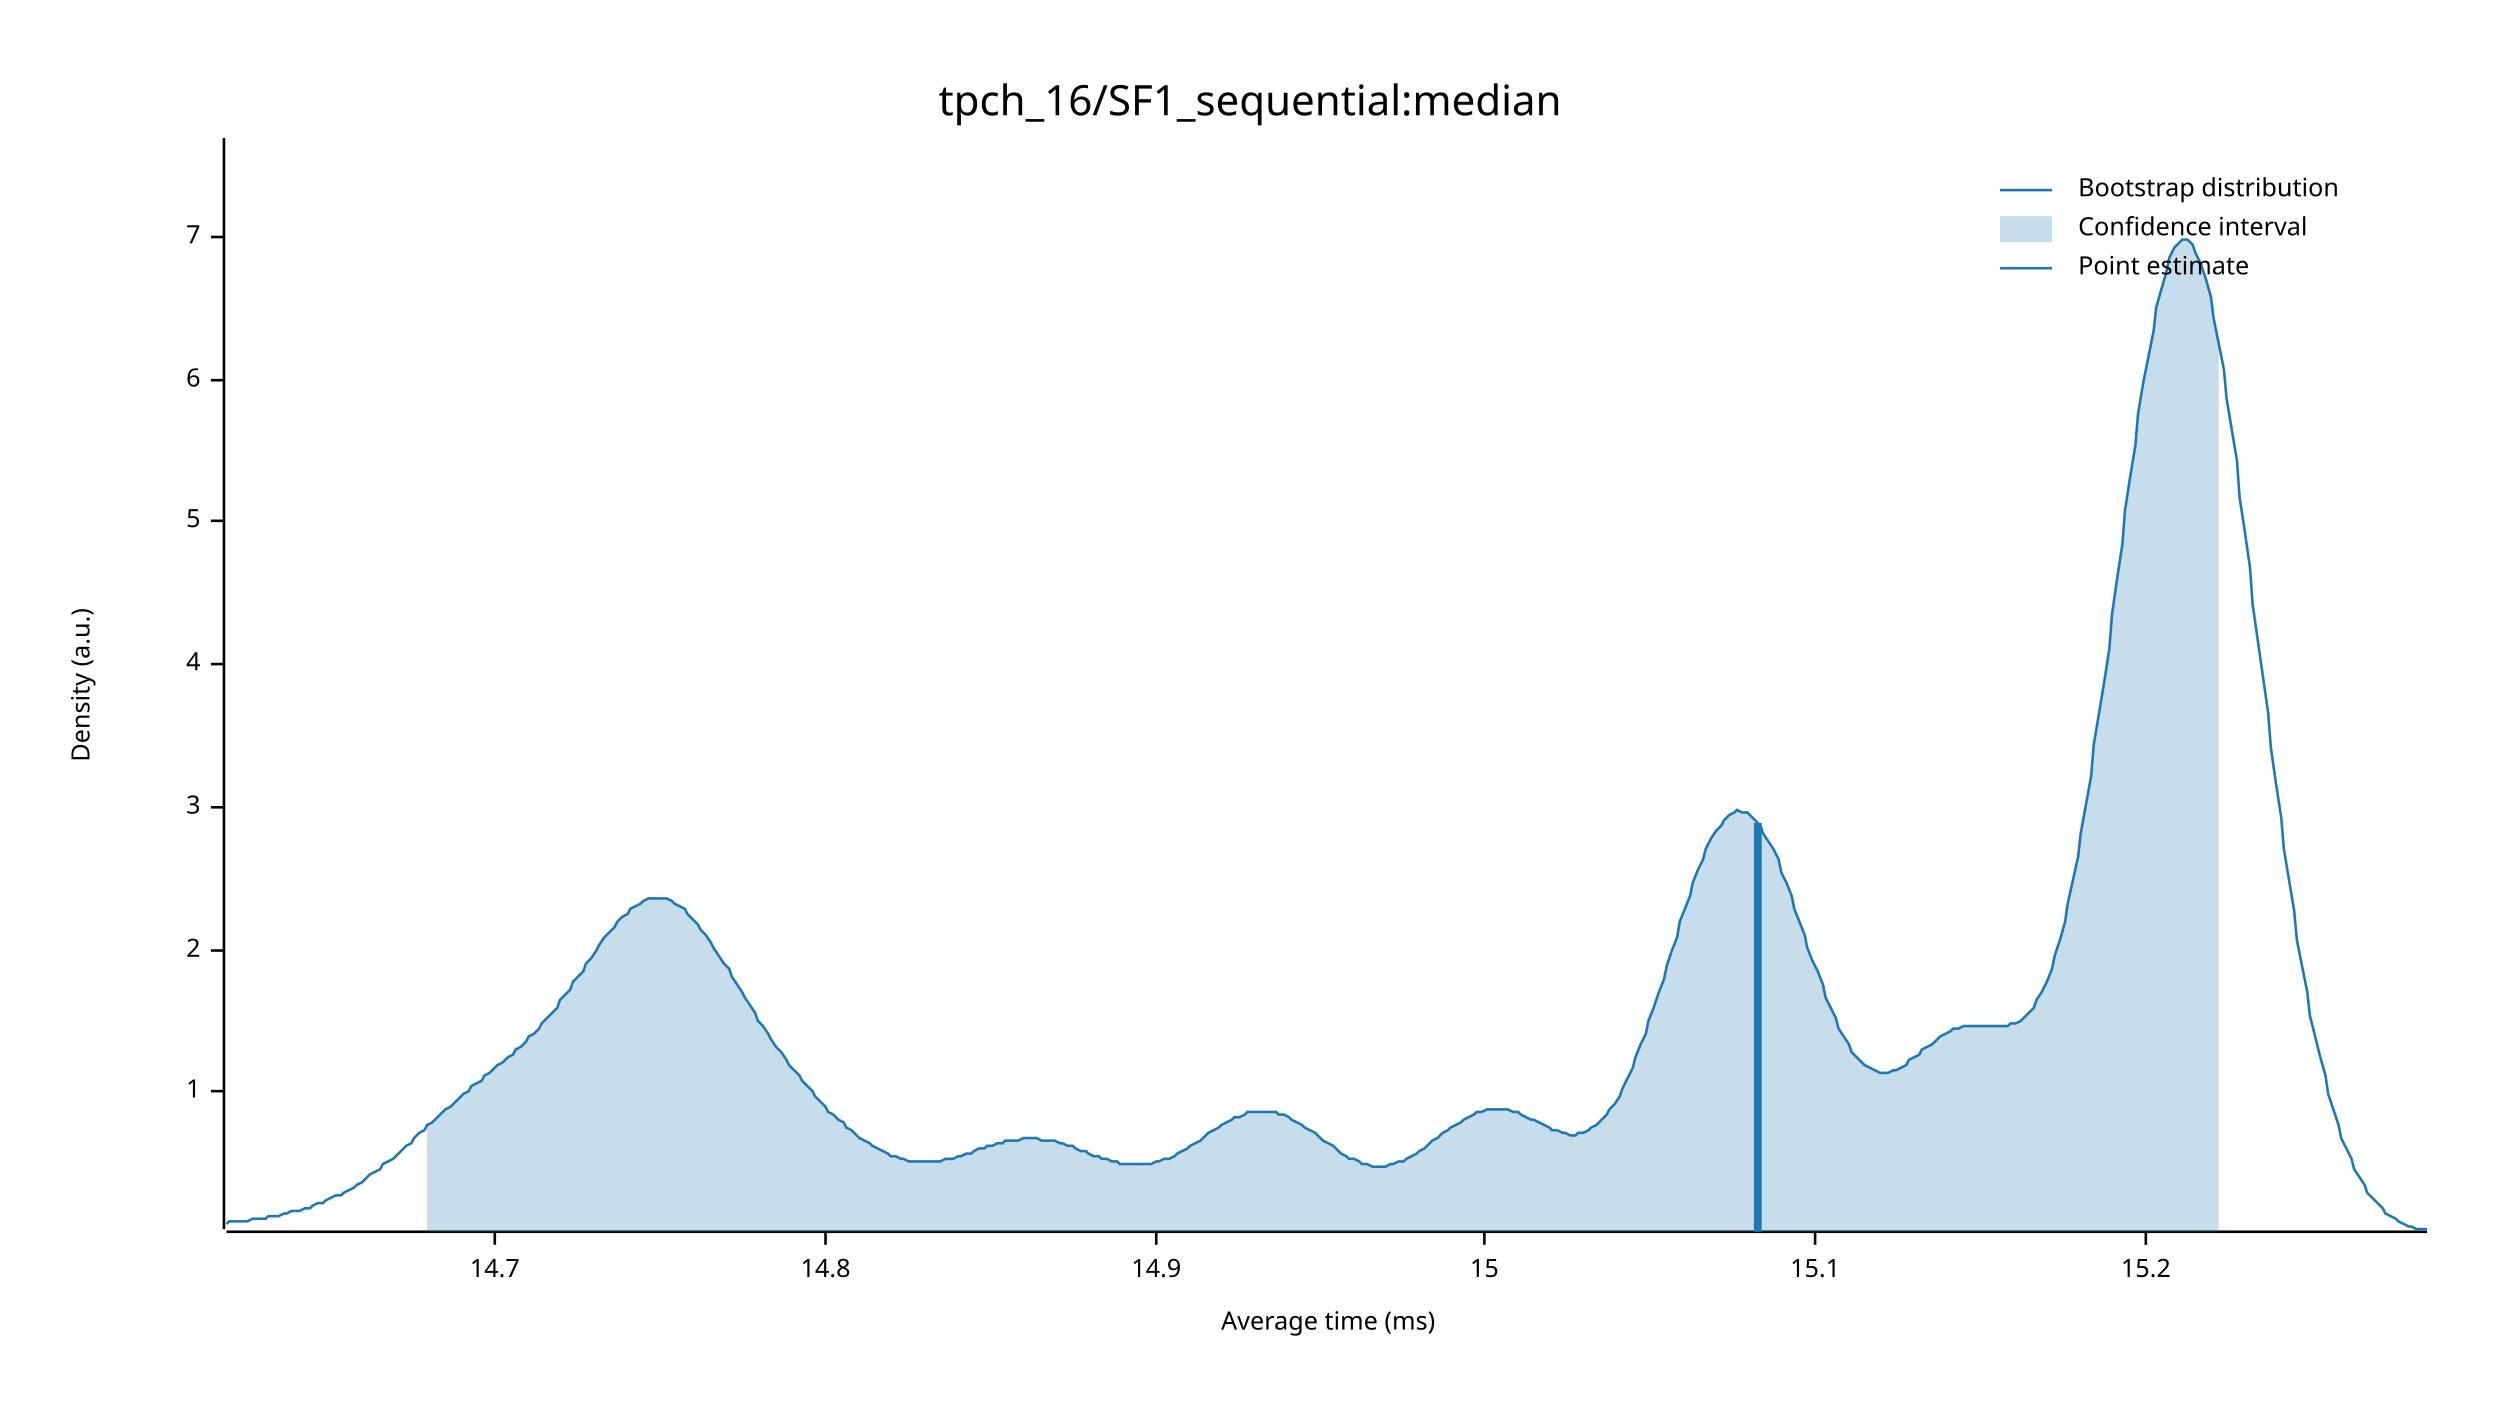
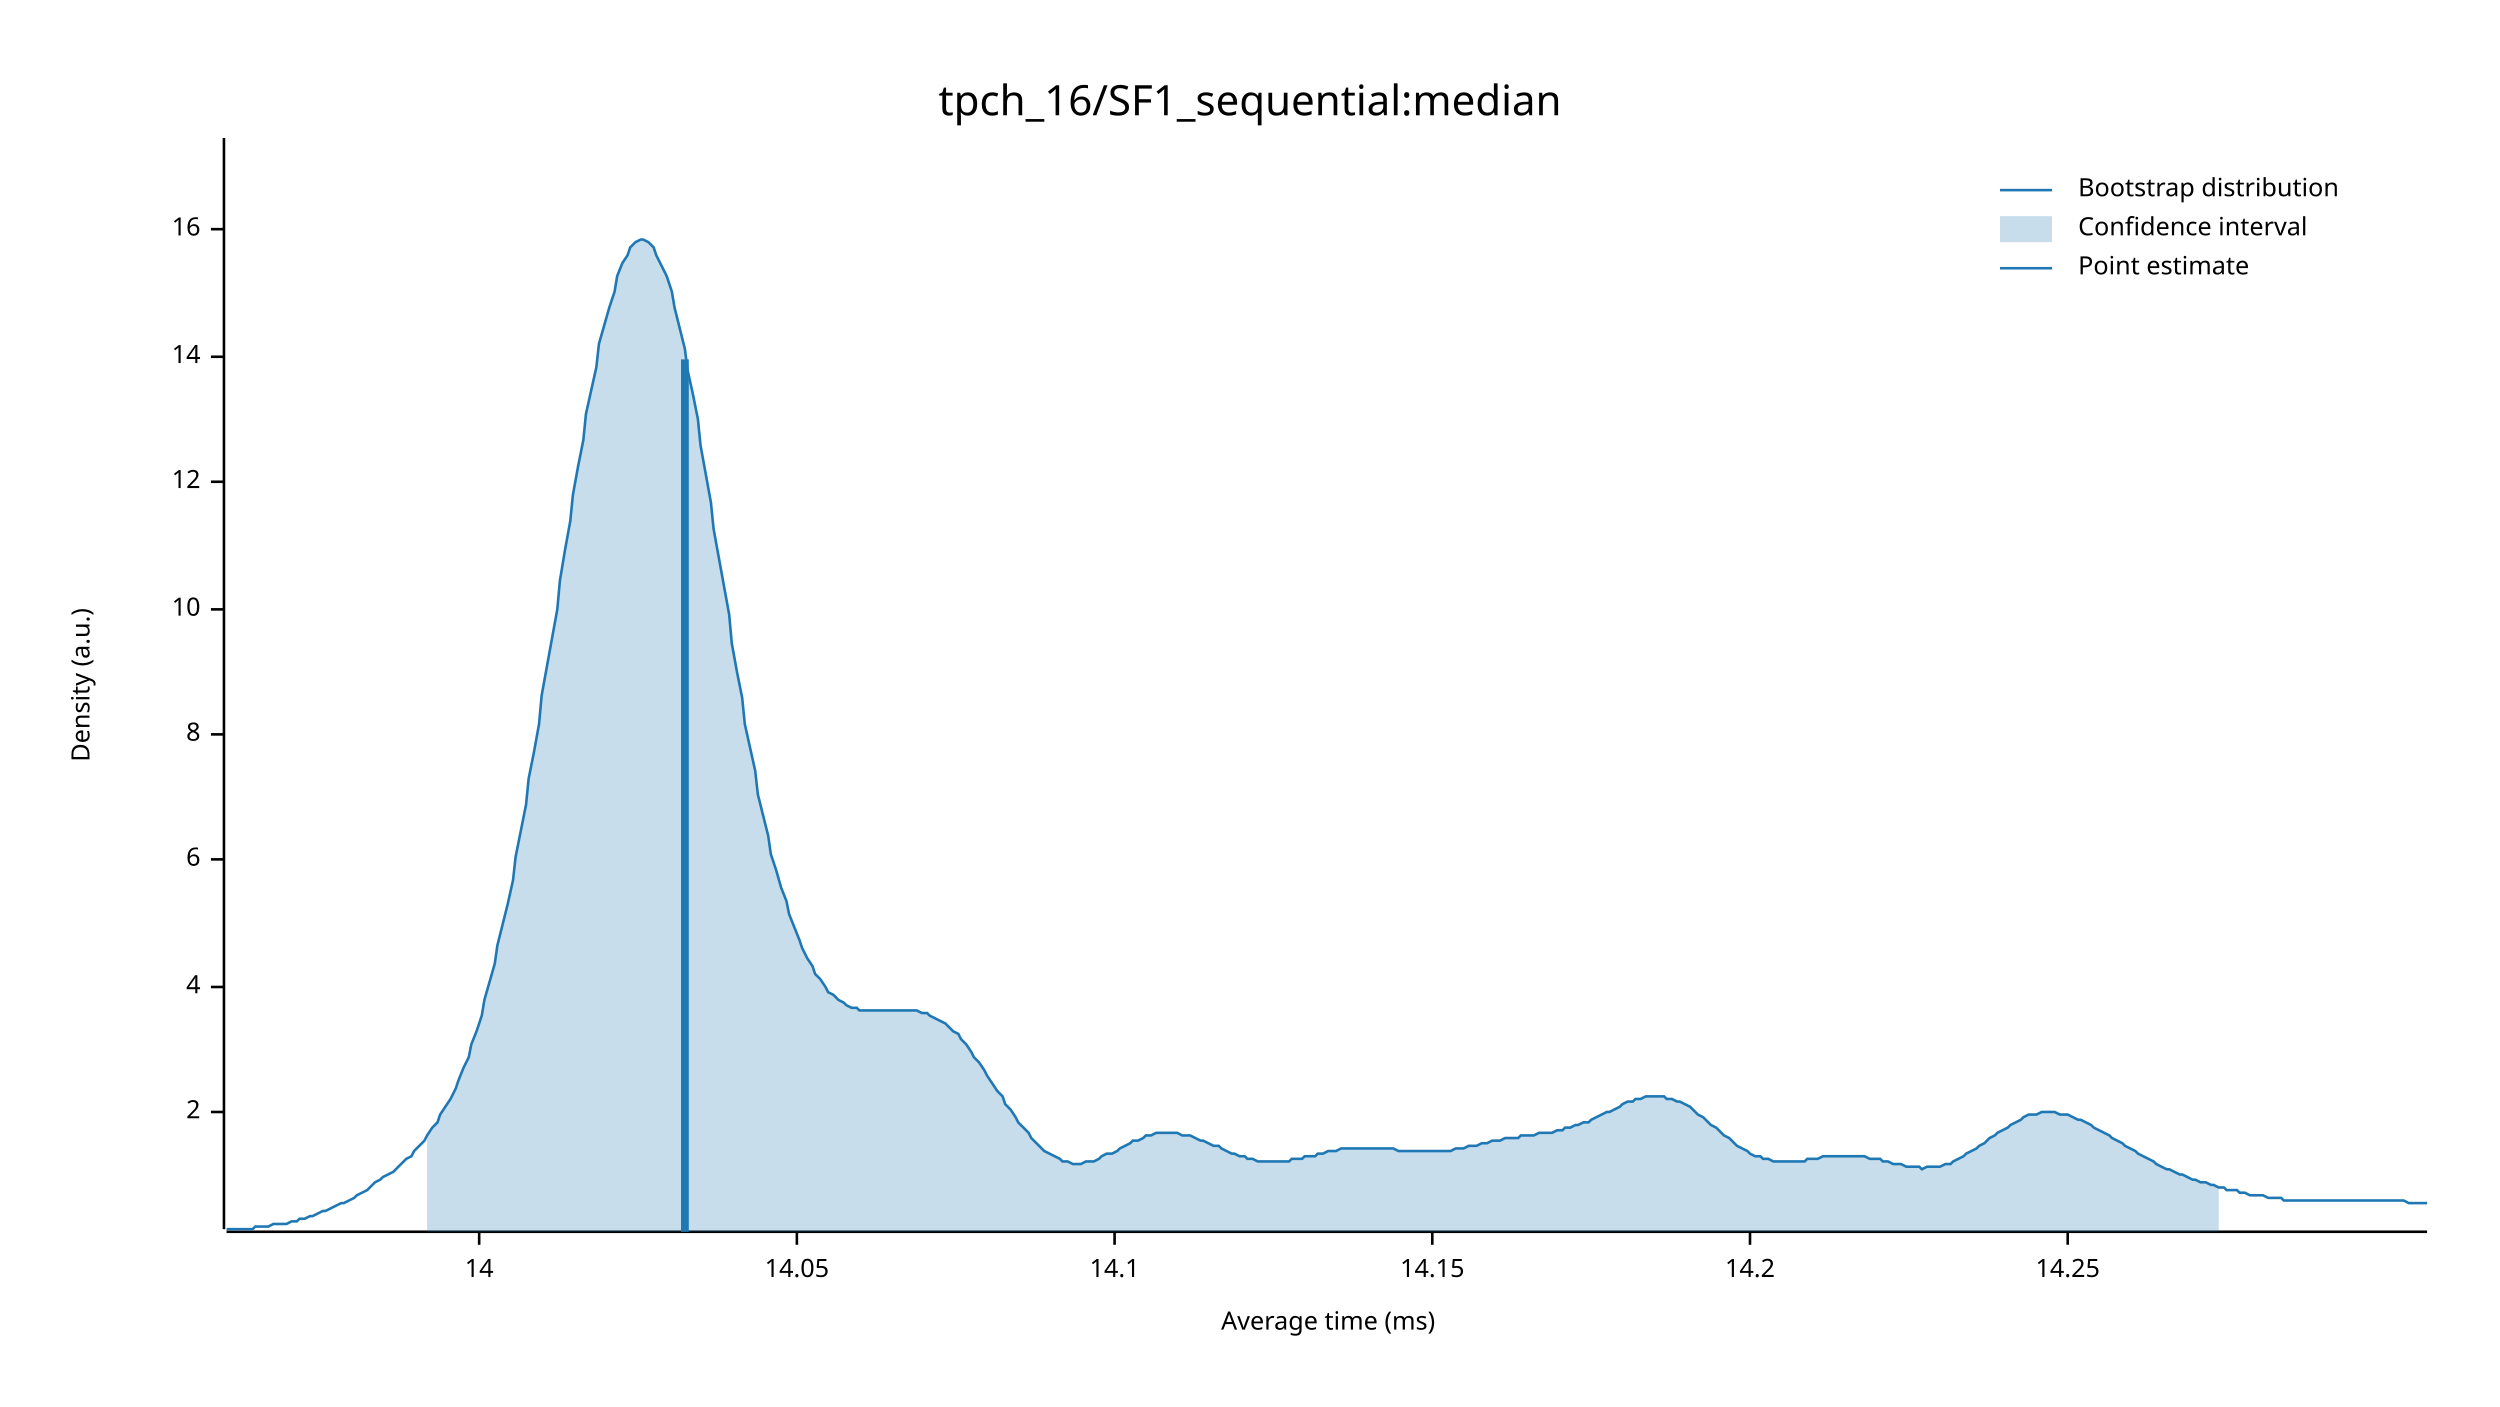
<svg xmlns="http://www.w3.org/2000/svg" width="960" height="540" viewBox="0 0 960 540">
  <text x="480" y="32" dy="0.76em" text-anchor="middle" font-family="sans-serif" font-size="16.129" opacity="1" fill="#000000">
tpch_16/SF1_sequential:median
</text>
  <text x="27" y="263" dy="0.76em" text-anchor="middle" font-family="sans-serif" font-size="9.677" opacity="1" fill="#000000" transform="rotate(270, 27, 263)">
Density (a.u.)
</text>
  <text x="510" y="513" dy="-0.5ex" text-anchor="middle" font-family="sans-serif" font-size="9.677" opacity="1" fill="#000000">
Average time (ms)
</text>
  <polyline fill="none" opacity="1" stroke="#000000" stroke-width="1" points="86,53 86,472 " />
-   <text x="77" y="419" dy="0.5ex" text-anchor="end" font-family="sans-serif" font-size="9.677" opacity="1" fill="#000000">
- 1
- </text>
-   <polyline fill="none" opacity="1" stroke="#000000" stroke-width="1" points="81,419 86,419 " />
-   <text x="77" y="365" dy="0.5ex" text-anchor="end" font-family="sans-serif" font-size="9.677" opacity="1" fill="#000000">
+   <text x="77" y="427" dy="0.5ex" text-anchor="end" font-family="sans-serif" font-size="9.677" opacity="1" fill="#000000">
2
</text>
-   <polyline fill="none" opacity="1" stroke="#000000" stroke-width="1" points="81,365 86,365 " />
-   <text x="77" y="310" dy="0.5ex" text-anchor="end" font-family="sans-serif" font-size="9.677" opacity="1" fill="#000000">
- 3
- </text>
-   <polyline fill="none" opacity="1" stroke="#000000" stroke-width="1" points="81,310 86,310 " />
-   <text x="77" y="255" dy="0.5ex" text-anchor="end" font-family="sans-serif" font-size="9.677" opacity="1" fill="#000000">
+   <polyline fill="none" opacity="1" stroke="#000000" stroke-width="1" points="81,427 86,427 " />
+   <text x="77" y="379" dy="0.5ex" text-anchor="end" font-family="sans-serif" font-size="9.677" opacity="1" fill="#000000">
4
</text>
-   <polyline fill="none" opacity="1" stroke="#000000" stroke-width="1" points="81,255 86,255 " />
-   <text x="77" y="200" dy="0.5ex" text-anchor="end" font-family="sans-serif" font-size="9.677" opacity="1" fill="#000000">
- 5
- </text>
-   <polyline fill="none" opacity="1" stroke="#000000" stroke-width="1" points="81,200 86,200 " />
-   <text x="77" y="146" dy="0.5ex" text-anchor="end" font-family="sans-serif" font-size="9.677" opacity="1" fill="#000000">
+   <polyline fill="none" opacity="1" stroke="#000000" stroke-width="1" points="81,379 86,379 " />
+   <text x="77" y="330" dy="0.5ex" text-anchor="end" font-family="sans-serif" font-size="9.677" opacity="1" fill="#000000">
6
</text>
-   <polyline fill="none" opacity="1" stroke="#000000" stroke-width="1" points="81,146 86,146 " />
-   <text x="77" y="91" dy="0.5ex" text-anchor="end" font-family="sans-serif" font-size="9.677" opacity="1" fill="#000000">
- 7
+   <polyline fill="none" opacity="1" stroke="#000000" stroke-width="1" points="81,330 86,330 " />
+   <text x="77" y="282" dy="0.5ex" text-anchor="end" font-family="sans-serif" font-size="9.677" opacity="1" fill="#000000">
+ 8
</text>
-   <polyline fill="none" opacity="1" stroke="#000000" stroke-width="1" points="81,91 86,91 " />
+   <polyline fill="none" opacity="1" stroke="#000000" stroke-width="1" points="81,282 86,282 " />
+   <text x="77" y="234" dy="0.5ex" text-anchor="end" font-family="sans-serif" font-size="9.677" opacity="1" fill="#000000">
+ 10
+ </text>
+   <polyline fill="none" opacity="1" stroke="#000000" stroke-width="1" points="81,234 86,234 " />
+   <text x="77" y="185" dy="0.5ex" text-anchor="end" font-family="sans-serif" font-size="9.677" opacity="1" fill="#000000">
+ 12
+ </text>
+   <polyline fill="none" opacity="1" stroke="#000000" stroke-width="1" points="81,185 86,185 " />
+   <text x="77" y="137" dy="0.5ex" text-anchor="end" font-family="sans-serif" font-size="9.677" opacity="1" fill="#000000">
+ 14
+ </text>
+   <polyline fill="none" opacity="1" stroke="#000000" stroke-width="1" points="81,137 86,137 " />
+   <text x="77" y="88" dy="0.5ex" text-anchor="end" font-family="sans-serif" font-size="9.677" opacity="1" fill="#000000">
+ 16
+ </text>
+   <polyline fill="none" opacity="1" stroke="#000000" stroke-width="1" points="81,88 86,88 " />
  <polyline fill="none" opacity="1" stroke="#000000" stroke-width="1" points="87,473 932,473 " />
-   <text x="190" y="483" dy="0.76em" text-anchor="middle" font-family="sans-serif" font-size="9.677" opacity="1" fill="#000000">
- 14.7
+   <text x="184" y="483" dy="0.76em" text-anchor="middle" font-family="sans-serif" font-size="9.677" opacity="1" fill="#000000">
+ 14
</text>
-   <polyline fill="none" opacity="1" stroke="#000000" stroke-width="1" points="190,473 190,478 " />
-   <text x="317" y="483" dy="0.76em" text-anchor="middle" font-family="sans-serif" font-size="9.677" opacity="1" fill="#000000">
- 14.8
+   <polyline fill="none" opacity="1" stroke="#000000" stroke-width="1" points="184,473 184,478 " />
+   <text x="306" y="483" dy="0.76em" text-anchor="middle" font-family="sans-serif" font-size="9.677" opacity="1" fill="#000000">
+ 14.05
</text>
-   <polyline fill="none" opacity="1" stroke="#000000" stroke-width="1" points="317,473 317,478 " />
-   <text x="444" y="483" dy="0.76em" text-anchor="middle" font-family="sans-serif" font-size="9.677" opacity="1" fill="#000000">
- 14.9
+   <polyline fill="none" opacity="1" stroke="#000000" stroke-width="1" points="306,473 306,478 " />
+   <text x="428" y="483" dy="0.76em" text-anchor="middle" font-family="sans-serif" font-size="9.677" opacity="1" fill="#000000">
+ 14.1
</text>
-   <polyline fill="none" opacity="1" stroke="#000000" stroke-width="1" points="444,473 444,478 " />
-   <text x="570" y="483" dy="0.76em" text-anchor="middle" font-family="sans-serif" font-size="9.677" opacity="1" fill="#000000">
- 15
+   <polyline fill="none" opacity="1" stroke="#000000" stroke-width="1" points="428,473 428,478 " />
+   <text x="550" y="483" dy="0.76em" text-anchor="middle" font-family="sans-serif" font-size="9.677" opacity="1" fill="#000000">
+ 14.15
</text>
-   <polyline fill="none" opacity="1" stroke="#000000" stroke-width="1" points="570,473 570,478 " />
-   <text x="697" y="483" dy="0.76em" text-anchor="middle" font-family="sans-serif" font-size="9.677" opacity="1" fill="#000000">
- 15.1
+   <polyline fill="none" opacity="1" stroke="#000000" stroke-width="1" points="550,473 550,478 " />
+   <text x="672" y="483" dy="0.76em" text-anchor="middle" font-family="sans-serif" font-size="9.677" opacity="1" fill="#000000">
+ 14.2
</text>
-   <polyline fill="none" opacity="1" stroke="#000000" stroke-width="1" points="697,473 697,478 " />
-   <text x="824" y="483" dy="0.76em" text-anchor="middle" font-family="sans-serif" font-size="9.677" opacity="1" fill="#000000">
- 15.2
+   <polyline fill="none" opacity="1" stroke="#000000" stroke-width="1" points="672,473 672,478 " />
+   <text x="794" y="483" dy="0.76em" text-anchor="middle" font-family="sans-serif" font-size="9.677" opacity="1" fill="#000000">
+ 14.25
</text>
-   <polyline fill="none" opacity="1" stroke="#000000" stroke-width="1" points="824,473 824,478 " />
-   <polyline fill="none" opacity="1" stroke="#1F78B4" stroke-width="1" points="87,470 88,469 90,469 92,469 93,469 95,469 97,468 98,468 100,468 102,468 103,467 105,467 107,467 109,466 110,466 112,465 114,465 115,465 117,464 119,464 120,463 122,462 124,462 125,461 127,460 129,459 131,459 132,458 134,457 136,456 137,455 139,454 141,452 142,451 144,450 146,449 147,447 149,446 151,445 153,443 154,442 156,440 158,439 159,437 161,435 163,434 164,432 166,431 168,429 169,428 171,426 173,425 175,423 176,422 178,420 180,419 181,417 183,416 185,415 186,413 188,412 190,410 191,409 193,408 195,406 197,405 198,403 200,402 202,400 203,398 205,397 207,395 208,393 210,391 212,389 214,387 215,384 217,382 219,380 220,377 222,375 224,373 225,370 227,368 229,365 230,363 232,360 234,358 236,356 237,354 239,352 241,351 242,349 244,348 246,347 247,346 249,345 251,345 252,345 254,345 256,345 258,346 259,347 261,348 263,349 264,351 266,353 268,355 269,357 271,359 273,362 274,364 276,367 278,370 280,372 281,375 283,378 285,381 286,383 288,386 290,389 291,392 293,394 295,397 296,399 298,402 300,404 302,407 303,409 305,411 307,413 308,415 310,417 312,419 313,421 315,423 317,425 318,427 320,428 322,430 324,431 325,433 327,434 329,436 330,437 332,438 334,439 335,440 337,441 339,442 341,443 342,444 344,444 346,445 347,445 349,446 351,446 352,446 354,446 356,446 357,446 359,446 361,446 363,445 364,445 366,445 368,444 369,444 371,443 373,443 374,442 376,441 378,441 379,440 381,440 383,439 385,439 386,438 388,438 390,438 391,438 393,437 395,437 396,437 398,437 400,438 401,438 403,438 405,438 407,439 408,439 410,440 412,440 413,441 415,442 417,442 418,443 420,444 422,444 423,445 425,445 427,446 429,446 430,447 432,447 434,447 435,447 437,447 439,447 440,447 442,447 444,446 445,446 447,445 449,445 451,444 452,443 454,442 456,441 457,440 459,439 461,438 462,437 464,435 466,434 468,433 469,432 471,431 473,430 474,429 476,429 478,428 479,427 481,427 483,427 484,427 486,427 488,427 490,427 491,428 493,428 495,429 496,430 498,431 500,432 501,433 503,434 505,435 506,436 508,438 510,439 512,440 513,441 515,443 517,444 518,445 520,445 522,446 523,447 525,447 527,448 528,448 530,448 532,448 534,447 535,447 537,446 539,446 540,445 542,444 544,443 545,442 547,441 549,439 550,438 552,437 554,435 556,434 557,433 559,432 561,431 562,430 564,429 566,428 567,427 569,427 571,426 573,426 574,426 576,426 578,426 579,426 581,427 583,427 584,428 586,429 588,430 589,430 591,431 593,432 595,433 596,434 598,434 600,435 601,435 603,436 605,436 606,435 608,435 610,434 611,433 613,432 615,430 617,428 618,426 620,424 622,421 623,418 625,414 627,410 628,406 630,401 632,397 633,392 635,387 637,381 639,376 640,371 642,365 644,360 645,354 647,349 649,344 650,339 652,334 654,330 655,326 657,322 659,319 661,317 662,315 664,313 666,312 667,311 669,312 671,312 672,313 674,315 676,317 677,320 679,323 681,326 683,330 684,335 686,339 688,344 689,349 691,354 693,359 694,364 696,369 698,373 700,378 701,383 703,387 705,391 706,395 708,398 710,401 711,404 713,406 715,408 716,409 718,410 720,411 722,412 723,412 725,412 727,411 728,411 730,410 732,409 733,407 735,406 737,405 738,403 740,402 742,401 744,399 745,398 747,397 749,396 750,395 752,395 754,394 755,394 757,394 759,394 760,394 762,394 764,394 766,394 767,394 769,394 771,394 772,393 774,393 776,392 777,391 779,389 781,387 782,384 784,381 786,377 788,372 789,367 791,361 793,354 794,347 796,338 798,329 799,320 801,309 803,298 804,286 806,274 808,262 810,249 811,236 813,222 815,209 816,196 818,183 820,171 821,159 823,147 825,137 827,127 828,118 830,111 832,104 833,99 835,95 837,93 838,92 840,92 842,94 843,97 845,101 847,107 849,114 850,122 852,132 854,142 855,153 857,165 859,177 860,191 862,204 864,218 865,232 867,246 869,260 871,274 872,287 874,301 876,314 877,326 879,338 881,350 882,361 884,371 886,381 887,390 889,398 891,406 893,413 894,420 896,426 898,432 899,437 901,441 903,445 904,449 906,452 908,455 909,458 911,460 913,462 915,464 916,466 918,467 920,468 921,469 923,470 925,471 926,471 928,472 930,472 932,472 " />
-   <polygon opacity="0.25" fill="#1F78B4" points="164,432 166,431 168,429 169,428 171,426 173,425 175,423 176,422 178,420 180,419 181,417 183,416 185,415 186,413 188,412 190,410 191,409 193,408 195,406 197,405 198,403 200,402 202,400 203,398 205,397 207,395 208,393 210,391 212,389 214,387 215,384 217,382 219,380 220,377 222,375 224,373 225,370 227,368 229,365 230,363 232,360 234,358 236,356 237,354 239,352 241,351 242,349 244,348 246,347 247,346 249,345 251,345 252,345 254,345 256,345 258,346 259,347 261,348 263,349 264,351 266,353 268,355 269,357 271,359 273,362 274,364 276,367 278,370 280,372 281,375 283,378 285,381 286,383 288,386 290,389 291,392 293,394 295,397 296,399 298,402 300,404 302,407 303,409 305,411 307,413 308,415 310,417 312,419 313,421 315,423 317,425 318,427 320,428 322,430 324,431 325,433 327,434 329,436 330,437 332,438 334,439 335,440 337,441 339,442 341,443 342,444 344,444 346,445 347,445 349,446 351,446 352,446 354,446 356,446 357,446 359,446 361,446 363,445 364,445 366,445 368,444 369,444 371,443 373,443 374,442 376,441 378,441 379,440 381,440 383,439 385,439 386,438 388,438 390,438 391,438 393,437 395,437 396,437 398,437 400,438 401,438 403,438 405,438 407,439 408,439 410,440 412,440 413,441 415,442 417,442 418,443 420,444 422,444 423,445 425,445 427,446 429,446 430,447 432,447 434,447 435,447 437,447 439,447 440,447 442,447 444,446 445,446 447,445 449,445 451,444 452,443 454,442 456,441 457,440 459,439 461,438 462,437 464,435 466,434 468,433 469,432 471,431 473,430 474,429 476,429 478,428 479,427 481,427 483,427 484,427 486,427 488,427 490,427 491,428 493,428 495,429 496,430 498,431 500,432 501,433 503,434 505,435 506,436 508,438 510,439 512,440 513,441 515,443 517,444 518,445 520,445 522,446 523,447 525,447 527,448 528,448 530,448 532,448 534,447 535,447 537,446 539,446 540,445 542,444 544,443 545,442 547,441 549,439 550,438 552,437 554,435 556,434 557,433 559,432 561,431 562,430 564,429 566,428 567,427 569,427 571,426 573,426 574,426 576,426 578,426 579,426 581,427 583,427 584,428 586,429 588,430 589,430 591,431 593,432 595,433 596,434 598,434 600,435 601,435 603,436 605,436 606,435 608,435 610,434 611,433 613,432 615,430 617,428 618,426 620,424 622,421 623,418 625,414 627,410 628,406 630,401 632,397 633,392 635,387 637,381 639,376 640,371 642,365 644,360 645,354 647,349 649,344 650,339 652,334 654,330 655,326 657,322 659,319 661,317 662,315 664,313 666,312 667,311 669,312 671,312 672,313 674,315 676,317 677,320 679,323 681,326 683,330 684,335 686,339 688,344 689,349 691,354 693,359 694,364 696,369 698,373 700,378 701,383 703,387 705,391 706,395 708,398 710,401 711,404 713,406 715,408 716,409 718,410 720,411 722,412 723,412 725,412 727,411 728,411 730,410 732,409 733,407 735,406 737,405 738,403 740,402 742,401 744,399 745,398 747,397 749,396 750,395 752,395 754,394 755,394 757,394 759,394 760,394 762,394 764,394 766,394 767,394 769,394 771,394 772,393 774,393 776,392 777,391 779,389 781,387 782,384 784,381 786,377 788,372 789,367 791,361 793,354 794,347 796,338 798,329 799,320 801,309 803,298 804,286 806,274 808,262 810,249 811,236 813,222 815,209 816,196 818,183 820,171 821,159 823,147 825,137 827,127 828,118 830,111 832,104 833,99 835,95 837,93 838,92 840,92 842,94 843,97 845,101 847,107 849,114 850,122 852,132 852,473 164,473 " />
-   <polyline fill="none" opacity="1" stroke="#1F78B4" stroke-width="3" points="675,473 675,316 " />
+   <polyline fill="none" opacity="1" stroke="#000000" stroke-width="1" points="794,473 794,478 " />
+   <polyline fill="none" opacity="1" stroke="#1F78B4" stroke-width="1" points="87,472 88,472 90,472 92,472 93,472 95,472 97,472 98,471 100,471 102,471 103,471 105,470 107,470 109,470 110,470 112,469 114,469 115,468 117,468 119,467 120,467 122,466 124,465 125,465 127,464 129,463 131,462 132,462 134,461 136,460 137,459 139,458 141,457 142,456 144,454 146,453 147,452 149,451 151,450 153,448 154,447 156,445 158,444 159,442 161,440 163,438 164,436 166,433 168,431 169,428 171,425 173,422 175,418 176,415 178,410 180,406 181,401 183,396 185,390 186,384 188,377 190,370 191,363 193,355 195,347 197,338 198,329 200,319 202,309 203,299 205,289 207,278 208,267 210,256 212,245 214,234 215,223 217,211 219,200 220,190 222,179 224,169 225,159 227,150 229,141 230,132 232,125 234,118 236,112 237,106 239,101 241,98 242,95 244,93 246,92 247,92 249,93 251,95 252,98 254,102 256,106 258,112 259,118 261,126 263,134 264,142 266,151 268,161 269,171 271,182 273,193 274,203 276,214 278,225 280,236 281,247 283,258 285,268 286,278 288,287 290,296 291,305 293,313 295,321 296,328 298,334 300,341 302,346 303,351 305,356 307,361 308,364 310,368 312,371 313,374 315,376 317,379 318,381 320,382 322,384 324,385 325,386 327,387 329,387 330,388 332,388 334,388 335,388 337,388 339,388 341,388 342,388 344,388 346,388 347,388 349,388 351,388 352,388 354,389 356,389 357,390 359,391 361,392 363,393 364,394 366,396 368,397 369,399 371,401 373,404 374,406 376,408 378,411 379,413 381,416 383,419 385,421 386,424 388,426 390,429 391,431 393,433 395,435 396,437 398,439 400,441 401,442 403,443 405,444 407,445 408,446 410,446 412,447 413,447 415,447 417,446 418,446 420,446 422,445 423,444 425,443 427,443 429,442 430,441 432,440 434,439 435,438 437,438 439,437 440,436 442,436 444,435 445,435 447,435 449,435 451,435 452,435 454,436 456,436 457,436 459,437 461,438 462,438 464,439 466,440 468,440 469,441 471,442 473,443 474,443 476,444 478,444 479,445 481,445 483,446 484,446 486,446 488,446 490,446 491,446 493,446 495,446 496,445 498,445 500,445 501,444 503,444 505,444 506,443 508,443 510,442 512,442 513,442 515,441 517,441 518,441 520,441 522,441 523,441 525,441 527,441 528,441 530,441 532,441 534,441 535,441 537,442 539,442 540,442 542,442 544,442 545,442 547,442 549,442 550,442 552,442 554,442 556,442 557,442 559,441 561,441 562,441 564,440 566,440 567,440 569,439 571,439 573,438 574,438 576,438 578,437 579,437 581,437 583,437 584,436 586,436 588,436 589,436 591,435 593,435 595,435 596,435 598,434 600,434 601,433 603,433 605,432 606,432 608,431 610,431 611,430 613,429 615,428 617,427 618,427 620,426 622,425 623,424 625,423 627,423 628,422 630,422 632,421 633,421 635,421 637,421 639,421 640,422 642,422 644,423 645,423 647,424 649,425 650,426 652,428 654,429 655,430 657,432 659,433 661,435 662,436 664,437 666,439 667,440 669,441 671,442 672,443 674,444 676,444 677,445 679,445 681,446 683,446 684,446 686,446 688,446 689,446 691,446 693,446 694,445 696,445 698,445 700,444 701,444 703,444 705,444 706,444 708,444 710,444 711,444 713,444 715,444 716,444 718,445 720,445 722,445 723,446 725,446 727,447 728,447 730,447 732,448 733,448 735,448 737,448 738,449 740,448 742,448 744,448 745,448 747,447 749,447 750,446 752,445 754,444 755,443 757,442 759,441 760,440 762,439 764,437 766,436 767,435 769,434 771,433 772,432 774,431 776,430 777,429 779,428 781,428 782,428 784,427 786,427 788,427 789,427 791,428 793,428 794,428 796,429 798,430 799,430 801,431 803,432 804,433 806,434 808,435 810,436 811,437 813,438 815,439 816,440 818,441 820,442 821,443 823,444 825,445 827,446 828,447 830,448 832,449 833,449 835,450 837,451 838,451 840,452 842,453 843,453 845,454 847,454 849,455 850,455 852,456 854,456 855,457 857,457 859,457 860,458 862,458 864,459 865,459 867,459 869,459 871,460 872,460 874,460 876,460 877,461 879,461 881,461 882,461 884,461 886,461 887,461 889,461 891,461 893,461 894,461 896,461 898,461 899,461 901,461 903,461 904,461 906,461 908,461 909,461 911,461 913,461 915,461 916,461 918,461 920,461 921,461 923,461 925,462 926,462 928,462 930,462 932,462 " />
+   <polygon opacity="0.25" fill="#1F78B4" points="164,436 166,433 168,431 169,428 171,425 173,422 175,418 176,415 178,410 180,406 181,401 183,396 185,390 186,384 188,377 190,370 191,363 193,355 195,347 197,338 198,329 200,319 202,309 203,299 205,289 207,278 208,267 210,256 212,245 214,234 215,223 217,211 219,200 220,190 222,179 224,169 225,159 227,150 229,141 230,132 232,125 234,118 236,112 237,106 239,101 241,98 242,95 244,93 246,92 247,92 249,93 251,95 252,98 254,102 256,106 258,112 259,118 261,126 263,134 264,142 266,151 268,161 269,171 271,182 273,193 274,203 276,214 278,225 280,236 281,247 283,258 285,268 286,278 288,287 290,296 291,305 293,313 295,321 296,328 298,334 300,341 302,346 303,351 305,356 307,361 308,364 310,368 312,371 313,374 315,376 317,379 318,381 320,382 322,384 324,385 325,386 327,387 329,387 330,388 332,388 334,388 335,388 337,388 339,388 341,388 342,388 344,388 346,388 347,388 349,388 351,388 352,388 354,389 356,389 357,390 359,391 361,392 363,393 364,394 366,396 368,397 369,399 371,401 373,404 374,406 376,408 378,411 379,413 381,416 383,419 385,421 386,424 388,426 390,429 391,431 393,433 395,435 396,437 398,439 400,441 401,442 403,443 405,444 407,445 408,446 410,446 412,447 413,447 415,447 417,446 418,446 420,446 422,445 423,444 425,443 427,443 429,442 430,441 432,440 434,439 435,438 437,438 439,437 440,436 442,436 444,435 445,435 447,435 449,435 451,435 452,435 454,436 456,436 457,436 459,437 461,438 462,438 464,439 466,440 468,440 469,441 471,442 473,443 474,443 476,444 478,444 479,445 481,445 483,446 484,446 486,446 488,446 490,446 491,446 493,446 495,446 496,445 498,445 500,445 501,444 503,444 505,444 506,443 508,443 510,442 512,442 513,442 515,441 517,441 518,441 520,441 522,441 523,441 525,441 527,441 528,441 530,441 532,441 534,441 535,441 537,442 539,442 540,442 542,442 544,442 545,442 547,442 549,442 550,442 552,442 554,442 556,442 557,442 559,441 561,441 562,441 564,440 566,440 567,440 569,439 571,439 573,438 574,438 576,438 578,437 579,437 581,437 583,437 584,436 586,436 588,436 589,436 591,435 593,435 595,435 596,435 598,434 600,434 601,433 603,433 605,432 606,432 608,431 610,431 611,430 613,429 615,428 617,427 618,427 620,426 622,425 623,424 625,423 627,423 628,422 630,422 632,421 633,421 635,421 637,421 639,421 640,422 642,422 644,423 645,423 647,424 649,425 650,426 652,428 654,429 655,430 657,432 659,433 661,435 662,436 664,437 666,439 667,440 669,441 671,442 672,443 674,444 676,444 677,445 679,445 681,446 683,446 684,446 686,446 688,446 689,446 691,446 693,446 694,445 696,445 698,445 700,444 701,444 703,444 705,444 706,444 708,444 710,444 711,444 713,444 715,444 716,444 718,445 720,445 722,445 723,446 725,446 727,447 728,447 730,447 732,448 733,448 735,448 737,448 738,449 740,448 742,448 744,448 745,448 747,447 749,447 750,446 752,445 754,444 755,443 757,442 759,441 760,440 762,439 764,437 766,436 767,435 769,434 771,433 772,432 774,431 776,430 777,429 779,428 781,428 782,428 784,427 786,427 788,427 789,427 791,428 793,428 794,428 796,429 798,430 799,430 801,431 803,432 804,433 806,434 808,435 810,436 811,437 813,438 815,439 816,440 818,441 820,442 821,443 823,444 825,445 827,446 828,447 830,448 832,449 833,449 835,450 837,451 838,451 840,452 842,453 843,453 845,454 847,454 849,455 850,455 852,456 852,473 164,473 " />
+   <polyline fill="none" opacity="1" stroke="#1F78B4" stroke-width="3" points="263,473 263,138 " />
  <text x="798" y="68" dy="0.76em" text-anchor="start" font-family="sans-serif" font-size="9.677" opacity="1" fill="#000000">
Bootstrap distribution
</text>
  <text x="798" y="83" dy="0.76em" text-anchor="start" font-family="sans-serif" font-size="9.677" opacity="1" fill="#000000">
Confidence interval
</text>
  <text x="798" y="98" dy="0.76em" text-anchor="start" font-family="sans-serif" font-size="9.677" opacity="1" fill="#000000">
Point estimate
</text>
  <polyline fill="none" opacity="1" stroke="#1F78B4" stroke-width="1" points="768,73 788,73 " />
  <rect x="768" y="83" width="20" height="10" opacity="0.25" fill="#1F78B4" stroke="none" />
  <polyline fill="none" opacity="1" stroke="#1F78B4" stroke-width="1" points="768,103 788,103 " />
</svg>
